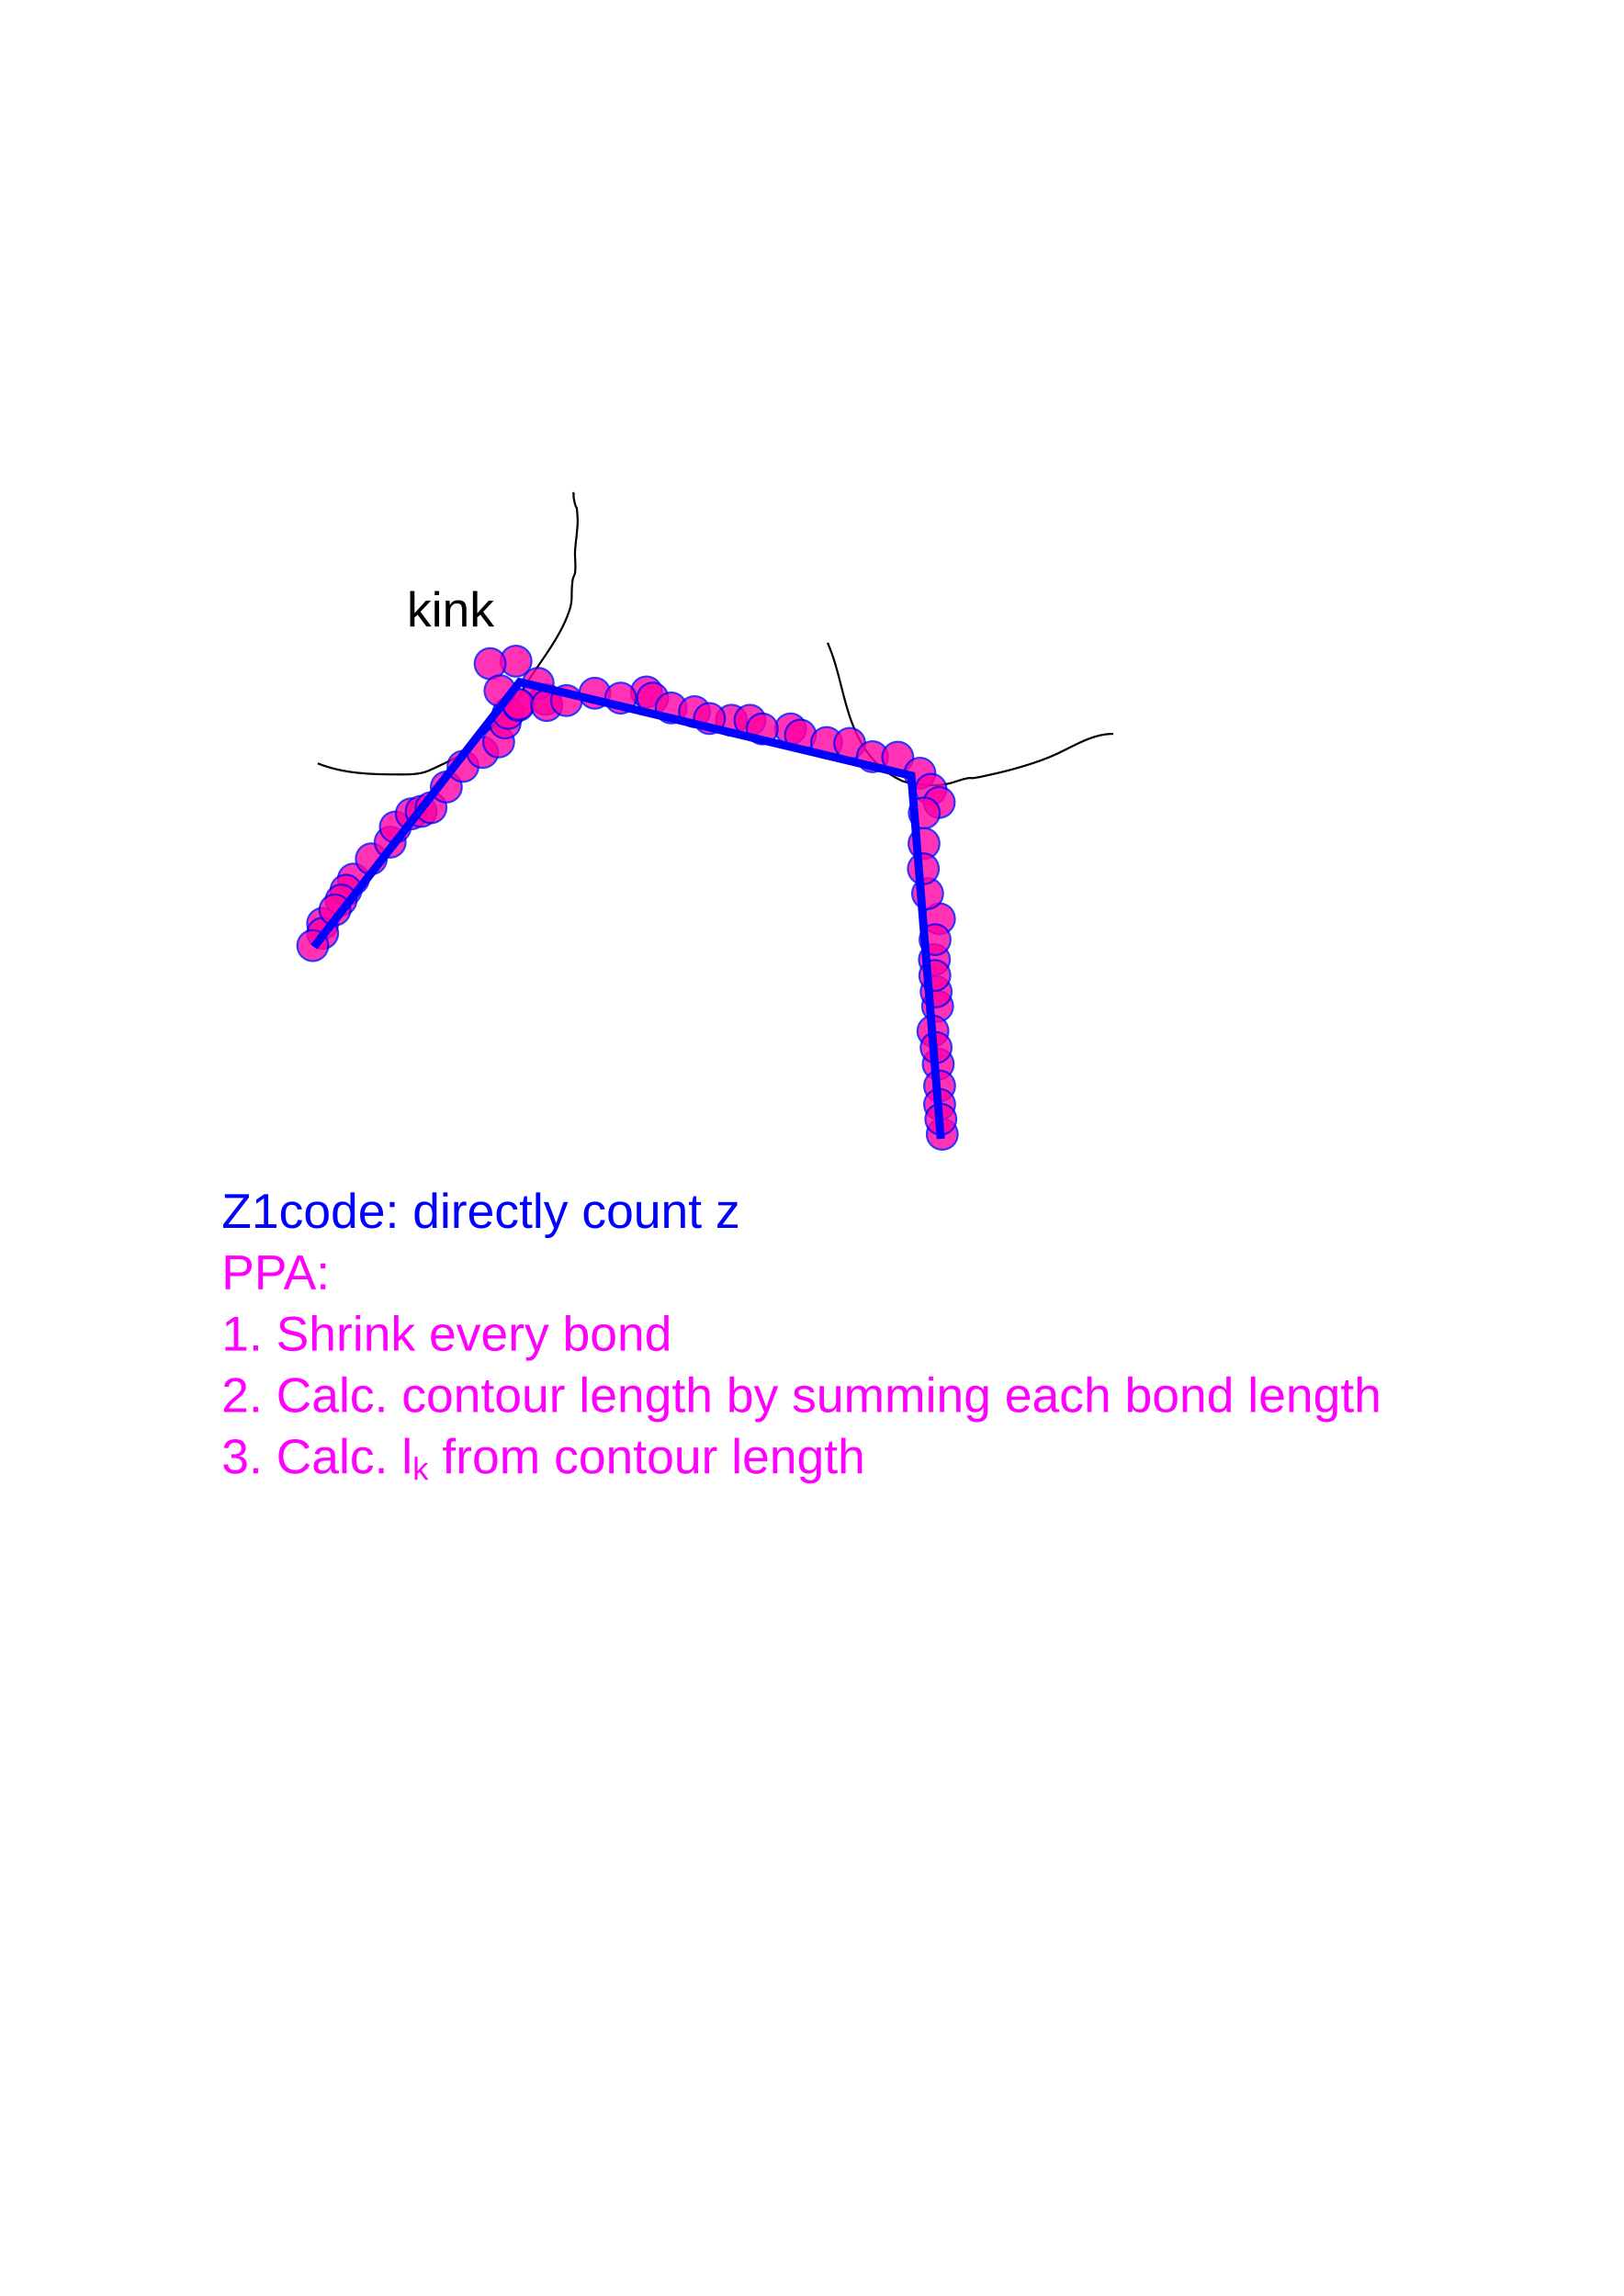
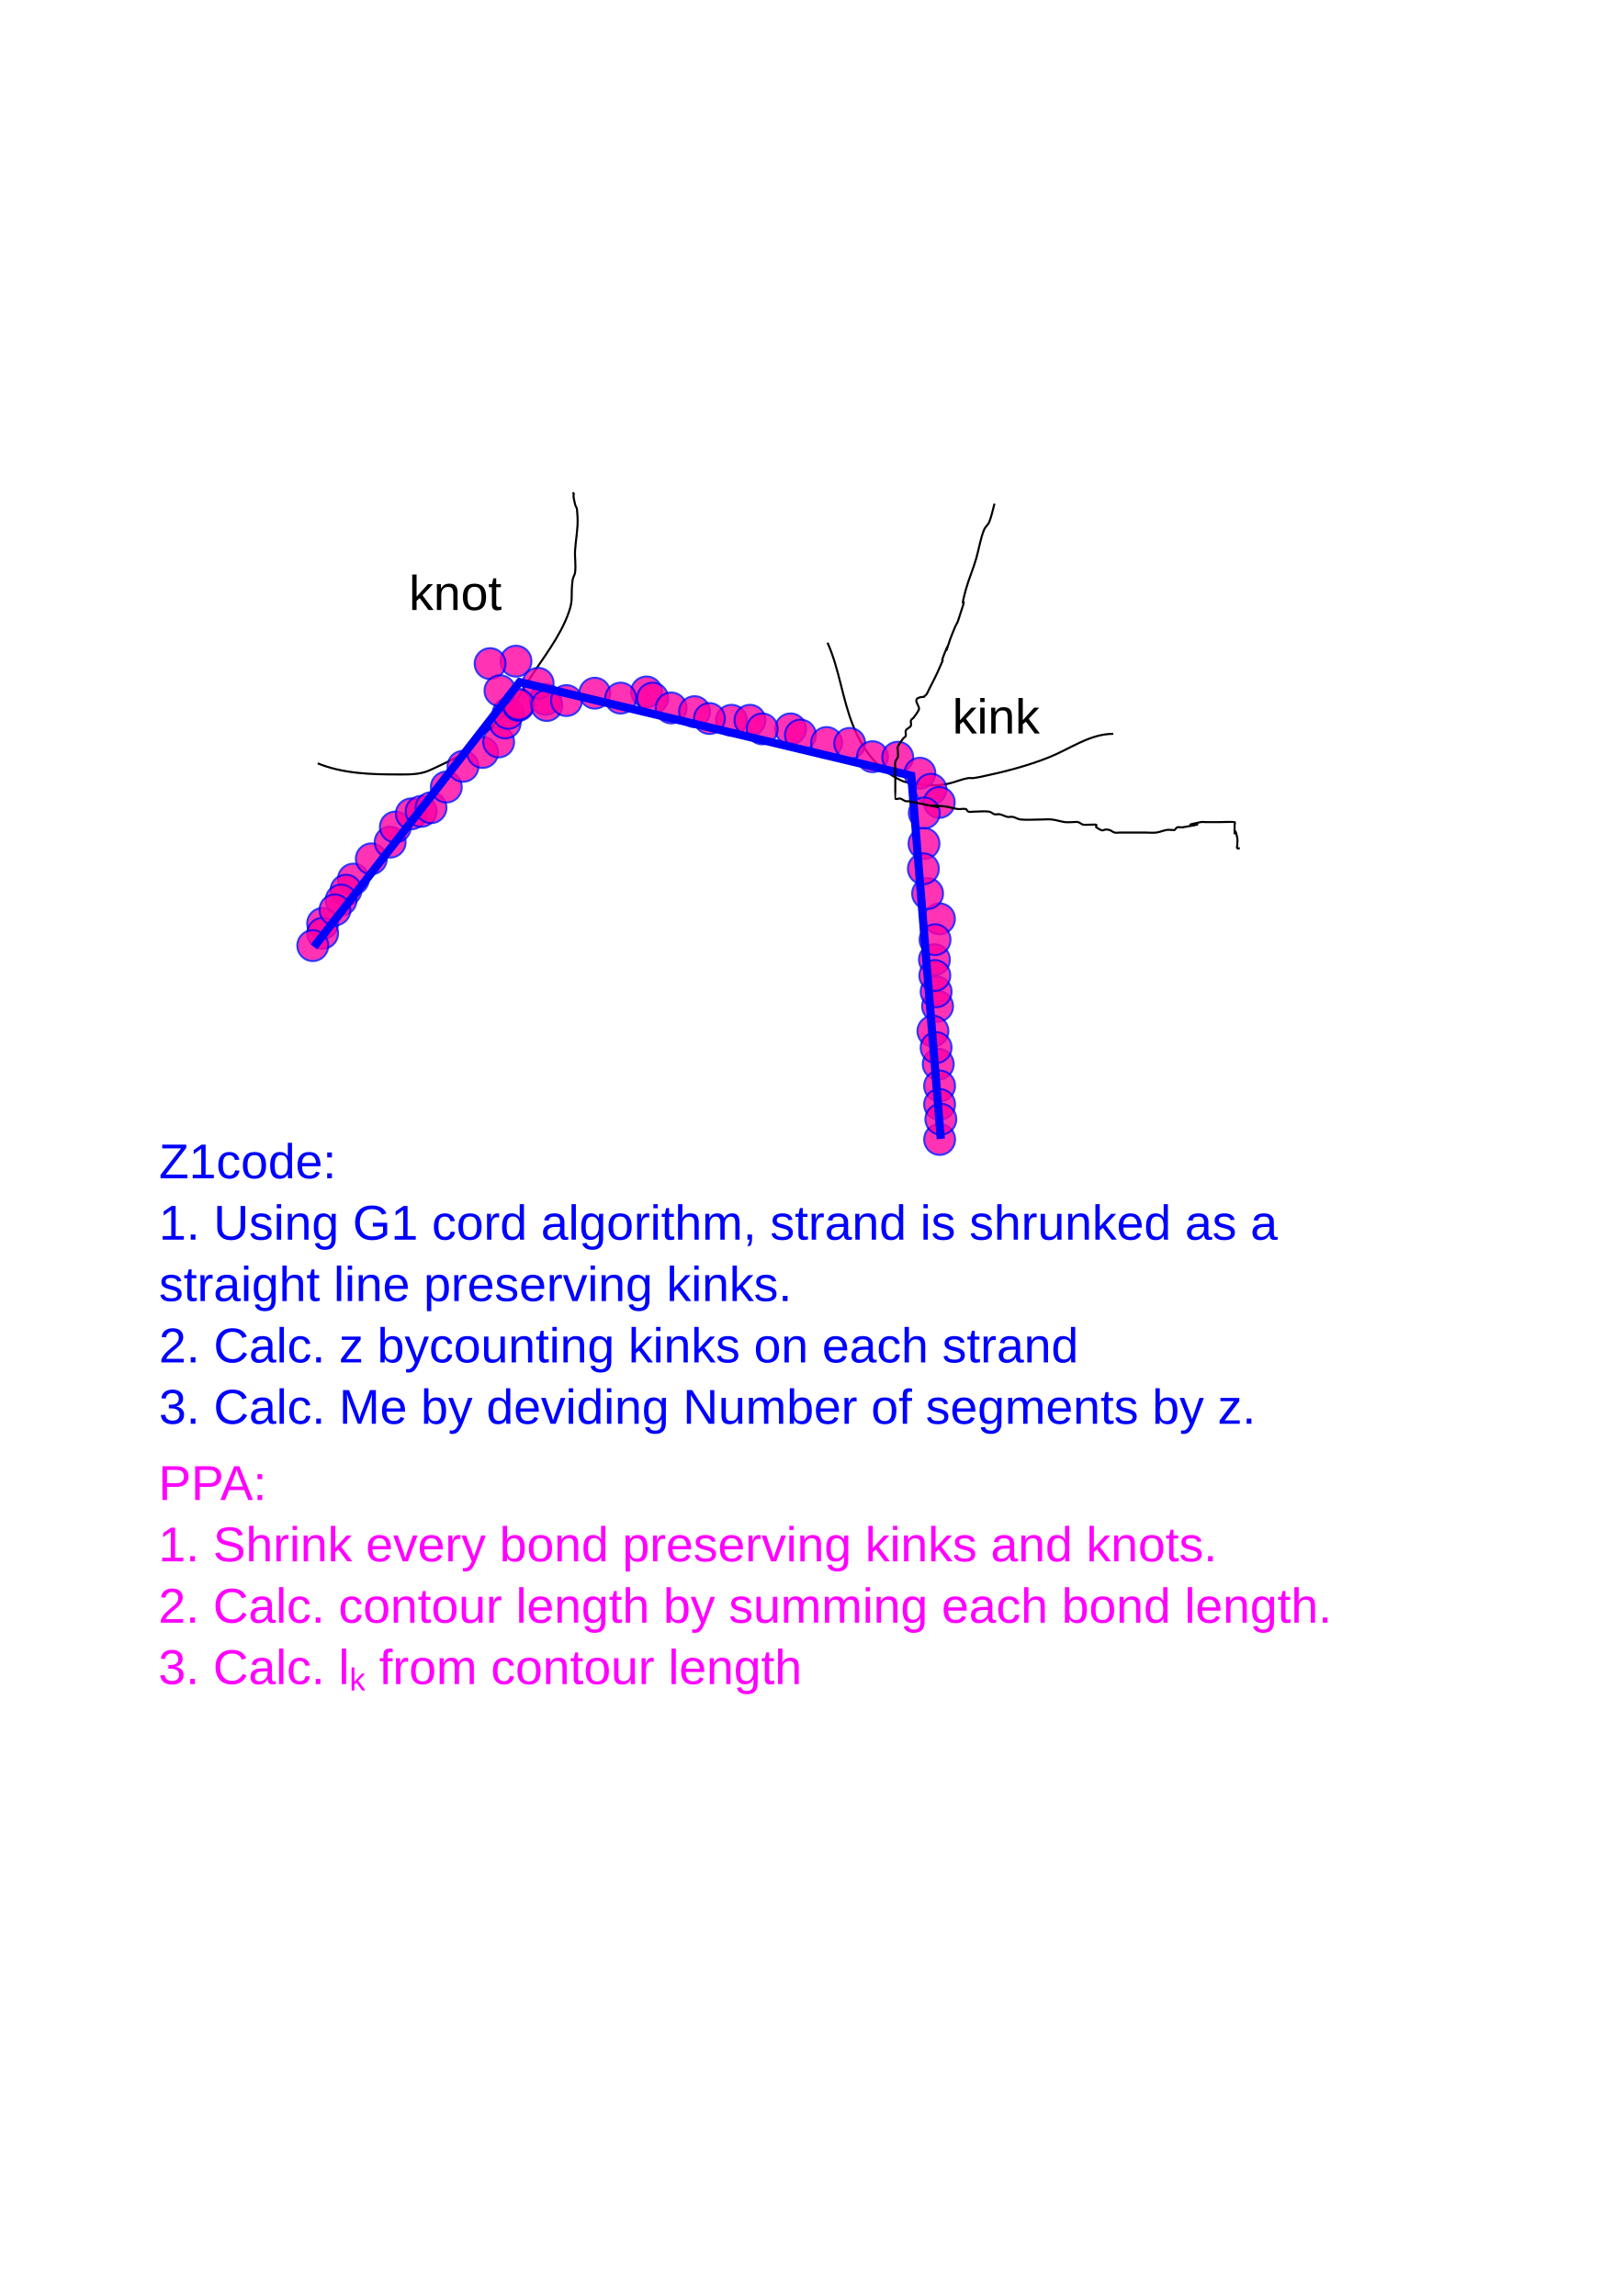
<svg xmlns="http://www.w3.org/2000/svg" width="210mm" height="297mm" viewBox="0 0 210 297" version="1.1" id="svg993">
  <defs id="defs990" />
  <g id="layer1">
    <ellipse style="opacity:0.8;fill:#ff0000;fill-opacity:0;stroke-width:0.353" id="path1076" cx="28.987" cy="125.184" rx="10.83" ry="9.078" />
    <path style="fill:none;stroke:#000000;stroke-width:0.265;stroke-linecap:butt;stroke-linejoin:miter;stroke-opacity:1;stroke-miterlimit:4;stroke-dasharray:none" d="m 41.091,98.746 c 3.277,1.33 6.86,1.433 10.352,1.433 1.312,0 2.736,0.047 3.982,-0.478 0.619,-0.261 3.828,-1.756 4.459,-2.23 0.661,-0.496 1.142,-1.195 1.752,-1.752 1.501,-1.371 3.126,-2.586 4.459,-4.141 0.885,-1.033 1.507,-2.36 2.23,-3.504 1.848,-2.926 4.108,-5.62 5.256,-8.919 0.594,-1.707 0.2,-1.921 0.478,-4.141 0.042,-0.333 0.274,-0.623 0.319,-0.956 0.126,-0.947 -0.06,-1.913 0,-2.867 0.092,-1.466 0.397,-2.808 0.319,-4.3 -0.11,-2.089 -0.13,-0.473 -0.478,-2.389 -0.158,-0.87 0.206,-0.431 -0.159,-0.796" id="path1311" />
    <path style="fill:none;stroke:#000000;stroke-width:0.265px;stroke-linecap:butt;stroke-linejoin:miter;stroke-opacity:1" d="m 107.028,83.138 c 1.543,3.456 1.921,7.336 3.345,10.83 1.3,3.19 3.127,5.539 6.211,7.008 0.395,0.188 0.841,0.254 1.274,0.319 1.859,0.275 3.33,0.482 5.097,0 0.746,-0.203 1.469,-0.499 2.23,-0.637 0.209,-0.038 0.425,0 0.637,0 0.319,-0.053 0.639,-0.093 0.956,-0.159 3.007,-0.627 6.059,-1.404 8.919,-2.548 2.697,-1.079 5.257,-3.026 8.282,-3.026" id="path1426" />
    <circle style="opacity:0.8;fill:#ff00a1;fill-opacity:1;stroke:#0000ff;stroke-width:0.265;stroke-miterlimit:4;stroke-dasharray:none;stroke-opacity:1" id="path2224-59" cx="45.71" cy="113.717" r="1.991" />
    <circle style="opacity:0.8;fill:#ff00a1;fill-opacity:1;stroke:#0000ff;stroke-width:0.265;stroke-miterlimit:4;stroke-dasharray:none;stroke-opacity:1" id="path2224-73" cx="48.025" cy="111.095" r="1.991" />
    <circle style="opacity:0.8;fill:#ff00a1;fill-opacity:1;stroke:#0000ff;stroke-width:0.265;stroke-miterlimit:4;stroke-dasharray:none;stroke-opacity:1" id="path2224-56" cx="50.461" cy="108.939" r="1.991" />
    <circle style="opacity:0.8;fill:#ff00a1;fill-opacity:1;stroke:#0000ff;stroke-width:0.265;stroke-miterlimit:4;stroke-dasharray:none;stroke-opacity:1" id="path2224-1" cx="51.133" cy="106.981" r="1.991" />
    <circle style="opacity:0.8;fill:#ff00a1;fill-opacity:1;stroke:#0000ff;stroke-width:0.265;stroke-miterlimit:4;stroke-dasharray:none;stroke-opacity:1" id="path2224-55" cx="53.195" cy="105.276" r="1.991" />
    <circle style="opacity:0.8;fill:#ff00a1;fill-opacity:1;stroke:#0000ff;stroke-width:0.265;stroke-miterlimit:4;stroke-dasharray:none;stroke-opacity:1" id="path2224-30" cx="54.47" cy="104.957" r="1.991" />
    <circle style="opacity:0.8;fill:#ff00a1;fill-opacity:1;stroke:#0000ff;stroke-width:0.265;stroke-miterlimit:4;stroke-dasharray:none;stroke-opacity:1" id="path2224-47" cx="55.744" cy="104.48" r="1.991" />
    <circle style="opacity:0.8;fill:#ff00a1;fill-opacity:1;stroke:#0000ff;stroke-width:0.265;stroke-miterlimit:4;stroke-dasharray:none;stroke-opacity:1" id="path2224-462" cx="57.725" cy="101.807" r="1.991" />
    <circle style="opacity:0.8;fill:#ff00a1;fill-opacity:1;stroke:#0000ff;stroke-width:0.265;stroke-miterlimit:4;stroke-dasharray:none;stroke-opacity:1" id="path2224-53" cx="59.881" cy="99.131" r="1.991" />
    <circle style="opacity:0.8;fill:#ff00a1;fill-opacity:1;stroke:#0000ff;stroke-width:0.265;stroke-miterlimit:4;stroke-dasharray:none;stroke-opacity:1" id="path2224-428" cx="62.421" cy="97.336" r="1.991" />
    <circle style="opacity:0.8;fill:#ff00a1;fill-opacity:1;stroke:#0000ff;stroke-width:0.265;stroke-miterlimit:4;stroke-dasharray:none;stroke-opacity:1" id="path2224-97" cx="64.492" cy="95.976" r="1.991" />
    <circle style="opacity:0.8;fill:#ff00a1;fill-opacity:1;stroke:#0000ff;stroke-width:0.265;stroke-miterlimit:4;stroke-dasharray:none;stroke-opacity:1" id="path2224-568" cx="65.331" cy="93.521" r="1.991" />
    <circle style="opacity:0.8;fill:#ff00a1;fill-opacity:1;stroke:#0000ff;stroke-width:0.265;stroke-miterlimit:4;stroke-dasharray:none;stroke-opacity:1" id="path2224-23" cx="65.719" cy="92.282" r="1.991" />
    <circle style="opacity:0.8;fill:#ff00a1;fill-opacity:1;stroke:#0000ff;stroke-width:0.265;stroke-miterlimit:4;stroke-dasharray:none;stroke-opacity:1" id="path2224-17" cx="67.04" cy="91.253" r="1.991" />
    <circle style="opacity:0.8;fill:#ff00a1;fill-opacity:1;stroke:#0000ff;stroke-width:0.265;stroke-miterlimit:4;stroke-dasharray:none;stroke-opacity:1" id="path2224-31" cx="70.556" cy="90.464" r="1.991" />
    <circle style="opacity:0.8;fill:#ff00a1;fill-opacity:1;stroke:#0000ff;stroke-width:0.265;stroke-miterlimit:4;stroke-dasharray:none;stroke-opacity:1" id="path2224-466" cx="69.6" cy="88.394" r="1.991" />
    <circle style="opacity:0.8;fill:#ff00a1;fill-opacity:1;stroke:#0000ff;stroke-width:0.265;stroke-miterlimit:4;stroke-dasharray:none;stroke-opacity:1" id="path2224-65" cx="66.733" cy="85.527" r="1.991" />
    <circle style="opacity:0.8;fill:#ff00a1;fill-opacity:1;stroke:#0000ff;stroke-width:0.265;stroke-miterlimit:4;stroke-dasharray:none;stroke-opacity:1" id="path2224-16" cx="63.389" cy="85.845" r="1.991" />
    <circle style="opacity:0.8;fill:#ff00a1;fill-opacity:1;stroke:#0000ff;stroke-width:0.265;stroke-miterlimit:4;stroke-dasharray:none;stroke-opacity:1" id="path2224-84" cx="64.663" cy="89.349" r="1.991" />
    <circle style="opacity:0.8;fill:#ff00a1;fill-opacity:1;stroke:#0000ff;stroke-width:0.265;stroke-miterlimit:4;stroke-dasharray:none;stroke-opacity:1" id="path2224-87" cx="67.052" cy="91.101" r="1.991" />
    <circle style="opacity:0.8;fill:#ff00a1;fill-opacity:1;stroke:#0000ff;stroke-width:0.265;stroke-miterlimit:4;stroke-dasharray:none;stroke-opacity:1" id="path2224-32" cx="70.715" cy="91.26" r="1.991" />
    <circle style="opacity:0.8;fill:#ff00a1;fill-opacity:1;stroke:#0000ff;stroke-width:0.265;stroke-miterlimit:4;stroke-dasharray:none;stroke-opacity:1" id="path2224-85" cx="73.263" cy="90.623" r="1.991" />
    <circle style="opacity:0.8;fill:#ff00a1;fill-opacity:1;stroke:#0000ff;stroke-width:0.265;stroke-miterlimit:4;stroke-dasharray:none;stroke-opacity:1" id="path2224-256" cx="76.926" cy="89.668" r="1.991" />
    <circle style="opacity:0.8;fill:#ff00a1;fill-opacity:1;stroke:#0000ff;stroke-width:0.265;stroke-miterlimit:4;stroke-dasharray:none;stroke-opacity:1" id="path2224-70" cx="83.616" cy="89.508" r="1.991" />
    <circle style="opacity:0.8;fill:#ff00a1;fill-opacity:1;stroke:#0000ff;stroke-width:0.265;stroke-miterlimit:4;stroke-dasharray:none;stroke-opacity:1" id="path2224-421" cx="84.412" cy="90.305" r="1.991" />
    <circle style="opacity:0.8;fill:#ff00a1;fill-opacity:1;stroke:#0000ff;stroke-width:0.265;stroke-miterlimit:4;stroke-dasharray:none;stroke-opacity:1" id="path2224-33" cx="86.801" cy="91.579" r="1.991" />
    <circle style="opacity:0.8;fill:#ff00a1;fill-opacity:1;stroke:#0000ff;stroke-width:0.265;stroke-miterlimit:4;stroke-dasharray:none;stroke-opacity:1" id="path2224-57" cx="80.271" cy="90.305" r="1.991" />
    <circle style="opacity:0.8;fill:#ff00a1;fill-opacity:1;stroke:#0000ff;stroke-width:0.265;stroke-miterlimit:4;stroke-dasharray:none;stroke-opacity:1" id="path2224-95" cx="89.827" cy="92.057" r="1.991" />
    <circle style="opacity:0.8;fill:#ff00a1;fill-opacity:1;stroke:#0000ff;stroke-width:0.265;stroke-miterlimit:4;stroke-dasharray:none;stroke-opacity:1" id="path2224-75" cx="94.605" cy="93.172" r="1.991" />
    <circle style="opacity:0.8;fill:#ff00a1;fill-opacity:1;stroke:#0000ff;stroke-width:0.265;stroke-miterlimit:4;stroke-dasharray:none;stroke-opacity:1" id="path2224-71" cx="96.994" cy="93.172" r="1.991" />
    <circle style="opacity:0.8;fill:#ff00a1;fill-opacity:1;stroke:#0000ff;stroke-width:0.265;stroke-miterlimit:4;stroke-dasharray:none;stroke-opacity:1" id="path2224-68" cx="102.25" cy="94.286" r="1.991" />
    <circle style="opacity:0.8;fill:#ff00a1;fill-opacity:1;stroke:#0000ff;stroke-width:0.265;stroke-miterlimit:4;stroke-dasharray:none;stroke-opacity:1" id="path2224-43" cx="103.524" cy="95.083" r="1.991" />
    <circle style="opacity:0.8;fill:#ff00a1;fill-opacity:1;stroke:#0000ff;stroke-width:0.265;stroke-miterlimit:4;stroke-dasharray:none;stroke-opacity:1" id="path2224-855" cx="98.587" cy="94.286" r="1.991" />
    <circle style="opacity:0.8;fill:#ff00a1;fill-opacity:1;stroke:#0000ff;stroke-width:0.265;stroke-miterlimit:4;stroke-dasharray:none;stroke-opacity:1" id="path2224-14" cx="106.911" cy="96.05" r="1.991" />
    <circle style="opacity:0.8;fill:#ff00a1;fill-opacity:1;stroke:#0000ff;stroke-width:0.265;stroke-miterlimit:4;stroke-dasharray:none;stroke-opacity:1" id="path2224-29" cx="109.895" cy="96.163" r="1.991" />
    <circle style="opacity:0.8;fill:#ff00a1;fill-opacity:1;stroke:#0000ff;stroke-width:0.265;stroke-miterlimit:4;stroke-dasharray:none;stroke-opacity:1" id="path2224-69" cx="112.843" cy="97.884" r="1.991" />
    <circle style="opacity:0.8;fill:#ff00a1;fill-opacity:1;stroke:#0000ff;stroke-width:0.265;stroke-miterlimit:4;stroke-dasharray:none;stroke-opacity:1" id="path2224-28" cx="116.106" cy="97.95" r="1.991" />
    <circle style="opacity:0.8;fill:#ff00a1;fill-opacity:1;stroke:#0000ff;stroke-width:0.265;stroke-miterlimit:4;stroke-dasharray:none;stroke-opacity:1" id="path2224-570" cx="118.973" cy="100.02" r="1.991" />
    <circle style="opacity:0.8;fill:#ff00a1;fill-opacity:1;stroke:#0000ff;stroke-width:0.265;stroke-miterlimit:4;stroke-dasharray:none;stroke-opacity:1" id="path2224-239" cx="120.406" cy="102.091" r="1.991" />
    <circle style="opacity:0.8;fill:#ff00a1;fill-opacity:1;stroke:#0000ff;stroke-width:0.265;stroke-miterlimit:4;stroke-dasharray:none;stroke-opacity:1" id="path2224-253" cx="121.479" cy="103.796" r="1.991" />
    <circle style="opacity:0.8;fill:#ff00a1;fill-opacity:1;stroke:#0000ff;stroke-width:0.265;stroke-miterlimit:4;stroke-dasharray:none;stroke-opacity:1" id="path2224-07" cx="119.544" cy="105.159" r="1.991" />
    <circle style="opacity:0.8;fill:#ff00a1;fill-opacity:1;stroke:#0000ff;stroke-width:0.265;stroke-miterlimit:4;stroke-dasharray:none;stroke-opacity:1" id="path2224-91" cx="121.261" cy="130.164" r="1.991" />
-     <circle style="opacity:0.8;fill:#ff00a1;fill-opacity:1;stroke:#0000ff;stroke-width:0.265;stroke-miterlimit:4;stroke-dasharray:none;stroke-opacity:1" id="path2224-8552" cx="121.863" cy="146.721" r="1.991" />
+     <circle style="opacity:0.8;fill:#ff00a1;fill-opacity:1;stroke:#0000ff;stroke-width:0.265;stroke-miterlimit:4;stroke-dasharray:none;stroke-opacity:1" id="path2224-8552" cx="121.526" cy="147.396" r="1.991" />
    <circle style="opacity:0.8;fill:#ff00a1;fill-opacity:1;stroke:#0000ff;stroke-width:0.265;stroke-miterlimit:4;stroke-dasharray:none;stroke-opacity:1" id="path2224-58" cx="121.502" cy="118.856" r="1.991" />
    <circle style="opacity:0.8;fill:#ff00a1;fill-opacity:1;stroke:#0000ff;stroke-width:0.265;stroke-miterlimit:4;stroke-dasharray:none;stroke-opacity:1" id="path2224-914" cx="119.505" cy="109.122" r="1.991" />
    <circle style="opacity:0.8;fill:#ff00a1;fill-opacity:1;stroke:#0000ff;stroke-width:0.265;stroke-miterlimit:4;stroke-dasharray:none;stroke-opacity:1" id="path2224-465" cx="119.971" cy="115.59" r="1.991" />
    <circle style="opacity:0.8;fill:#ff00a1;fill-opacity:1;stroke:#0000ff;stroke-width:0.265;stroke-miterlimit:4;stroke-dasharray:none;stroke-opacity:1" id="path2224-582" cx="120.853" cy="124.139" r="1.991" />
    <circle style="opacity:0.8;fill:#ff00a1;fill-opacity:1;stroke:#0000ff;stroke-width:0.265;stroke-miterlimit:4;stroke-dasharray:none;stroke-opacity:1" id="path2224-90" cx="120.935" cy="121.552" r="1.991" />
    <circle style="opacity:0.8;fill:#ff00a1;fill-opacity:1;stroke:#0000ff;stroke-width:0.265;stroke-miterlimit:4;stroke-dasharray:none;stroke-opacity:1" id="path2224-24" cx="121.075" cy="128.292" r="1.991" />
    <circle style="opacity:0.8;fill:#ff00a1;fill-opacity:1;stroke:#0000ff;stroke-width:0.265;stroke-miterlimit:4;stroke-dasharray:none;stroke-opacity:1" id="path2224-13" cx="120.904" cy="126.187" r="1.991" />
    <circle style="opacity:0.8;fill:#ff00a1;fill-opacity:1;stroke:#0000ff;stroke-width:0.265;stroke-miterlimit:4;stroke-dasharray:none;stroke-opacity:1" id="path2224-752" cx="120.659" cy="133.381" r="1.991" />
    <circle style="opacity:0.8;fill:#ff00a1;fill-opacity:1;stroke:#0000ff;stroke-width:0.265;stroke-miterlimit:4;stroke-dasharray:none;stroke-opacity:1" id="path2224-177" cx="121.346" cy="137.654" r="1.991" />
    <circle style="opacity:0.8;fill:#ff00a1;fill-opacity:1;stroke:#0000ff;stroke-width:0.265;stroke-miterlimit:4;stroke-dasharray:none;stroke-opacity:1" id="path2224-21" cx="121.071" cy="135.514" r="1.991" />
    <circle style="opacity:0.8;fill:#ff00a1;fill-opacity:1;stroke:#0000ff;stroke-width:0.265;stroke-miterlimit:4;stroke-dasharray:none;stroke-opacity:1" id="path2224-237" cx="121.521" cy="140.474" r="1.991" />
    <circle style="opacity:0.8;fill:#ff00a1;fill-opacity:1;stroke:#0000ff;stroke-width:0.265;stroke-miterlimit:4;stroke-dasharray:none;stroke-opacity:1" id="path2224-656" cx="121.521" cy="142.863" r="1.991" />
    <circle style="opacity:0.8;fill:#ff00a1;fill-opacity:1;stroke:#0000ff;stroke-width:0.265;stroke-miterlimit:4;stroke-dasharray:none;stroke-opacity:1" id="path2224-692" cx="121.681" cy="144.774" r="1.991" />
    <circle style="opacity:0.8;fill:#ff00a1;fill-opacity:1;stroke:#0000ff;stroke-width:0.265;stroke-miterlimit:4;stroke-dasharray:none;stroke-opacity:1" id="path2224-692-3" cx="91.756" cy="92.946" r="1.991" />
    <circle style="opacity:0.8;fill:#ff00a1;fill-opacity:1;stroke:#0000ff;stroke-width:0.265;stroke-miterlimit:4;stroke-dasharray:none;stroke-opacity:1" id="path2224-692-8" cx="119.423" cy="112.385" r="1.991" />
    <circle style="opacity:0.8;fill:#ff00a1;fill-opacity:1;stroke:#0000ff;stroke-width:0.265;stroke-miterlimit:4;stroke-dasharray:none;stroke-opacity:1" id="path2224-74" cx="44.754" cy="115.151" r="1.991" />
    <circle style="opacity:0.8;fill:#ff00a1;fill-opacity:1;stroke:#0000ff;stroke-width:0.265;stroke-miterlimit:4;stroke-dasharray:none;stroke-opacity:1" id="path2224-00" cx="44.117" cy="116.425" r="1.991" />
    <circle style="opacity:0.8;fill:#ff00a1;fill-opacity:1;stroke:#0000ff;stroke-width:0.265;stroke-miterlimit:4;stroke-dasharray:none;stroke-opacity:1" id="path2224-77" cx="41.728" cy="119.451" r="1.991" />
    <circle style="opacity:0.8;fill:#ff00a1;fill-opacity:1;stroke:#0000ff;stroke-width:0.265;stroke-miterlimit:4;stroke-dasharray:none;stroke-opacity:1" id="path2224-26" cx="41.728" cy="120.725" r="1.991" />
    <circle style="opacity:0.8;fill:#ff00a1;fill-opacity:1;stroke:#0000ff;stroke-width:0.265;stroke-miterlimit:4;stroke-dasharray:none;stroke-opacity:1" id="path2224-425" cx="43.321" cy="117.699" r="1.991" />
    <circle style="opacity:0.8;fill:#ff00a1;fill-opacity:1;stroke:#0000ff;stroke-width:0.265;stroke-miterlimit:4;stroke-dasharray:none;stroke-opacity:1" id="path2224-99" cx="40.454" cy="122.318" r="1.991" />
    <path style="fill:none;stroke:#0000ff;stroke-width:1.058;stroke-linecap:butt;stroke-linejoin:miter;stroke-opacity:1;stroke-miterlimit:4;stroke-dasharray:none" d="m 40.613,122.477 26.598,-34.243 50.647,12.104 3.822,46.984" id="path1541" />
-     <text xml:space="preserve" style="font-size:6.35px;line-height:1.25;font-family:Arial;-inkscape-font-specification:Arial;fill:#ff00ff;stroke-width:0.265" x="28.66" y="158.837" id="text8504">
-       <tspan id="tspan8502" style="fill:#0000ff;stroke-width:0.265" x="28.66" y="158.837">Z1code: directly count z</tspan>
-       <tspan style="fill:#ff00ff;stroke-width:0.265" x="28.66" y="166.774" id="tspan12910">PPA: </tspan>
-       <tspan style="fill:#ff00ff;stroke-width:0.265" x="28.66" y="174.712" id="tspan37464">1. Shrink every bond </tspan>
-       <tspan style="fill:#ff00ff;stroke-width:0.265" x="28.66" y="182.649" id="tspan63858">2. Calc. contour length by summing each bond length</tspan>
-       <tspan style="fill:#ff00ff;stroke-width:0.265" x="28.66" y="190.587" id="tspan22414">3. Calc. l<tspan style="font-size:65%;baseline-shift:sub" id="tspan68168">k</tspan> from contour length </tspan>
+     <text xml:space="preserve" style="font-size:6.35px;line-height:1.25;font-family:Arial;-inkscape-font-specification:Arial;fill:#ff00ff;stroke-width:0.265" x="20.558" y="152.422" id="text8504">
+       <tspan id="tspan8502" style="fill:#0000ff;stroke-width:0.265" x="20.558" y="152.422">Z1code: </tspan>
+       <tspan style="fill:#0000ff;stroke-width:0.265" x="20.558" y="160.36" id="tspan883">1. Using G1 cord algorithm, strand is shrunked as a</tspan>
+       <tspan style="fill:#0000ff;stroke-width:0.265" x="20.558" y="168.297" id="tspan887">straight line preserving kinks.</tspan>
+       <tspan style="fill:#0000ff;stroke-width:0.265" x="20.558" y="176.235" id="tspan885">2. Calc. z bycounting kinks on each strand</tspan>
+       <tspan style="fill:#0000ff;stroke-width:0.265" x="20.558" y="184.172" id="tspan889">3. Calc. Me by deviding Number of segments by z.</tspan>
+       <tspan style="fill:#ff00ff;stroke-width:0.265" x="20.558" y="192.11" id="tspan22414" />
    </text>
-     <text xml:space="preserve" style="font-size:6.35px;line-height:1.25;font-family:Arial;-inkscape-font-specification:Arial;stroke-width:0.265" x="52.624" y="81.044" id="text60862">
-       <tspan id="tspan60860" style="stroke-width:0.265" x="52.624" y="81.044">kink</tspan>
+     <text xml:space="preserve" style="font-size:6.35px;line-height:1.25;font-family:Arial;-inkscape-font-specification:Arial;fill:#ff00ff;stroke-width:0.265" x="20.494" y="194.03" id="text8504-6">
+       <tspan style="fill:#ff00ff;stroke-width:0.265" x="20.494" y="194.03" id="tspan12910-6">PPA: </tspan>
+       <tspan style="fill:#ff00ff;stroke-width:0.265" x="20.494" y="201.968" id="tspan37464-4">1. Shrink every bond preserving kinks and knots.</tspan>
+       <tspan style="fill:#ff00ff;stroke-width:0.265" x="20.494" y="209.905" id="tspan63858-6">2. Calc. contour length by summing each bond length.</tspan>
+       <tspan style="fill:#ff00ff;stroke-width:0.265" x="20.494" y="217.843" id="tspan22414-4">3. Calc. l<tspan style="font-size:65%;baseline-shift:sub" id="tspan68168-7">k</tspan> from contour length </tspan>
    </text>
+     <text xml:space="preserve" style="font-size:6.35px;line-height:1.25;font-family:Arial;-inkscape-font-specification:Arial;stroke-width:0.265" x="123.18" y="94.885" id="text60862">
+       <tspan id="tspan60860" style="stroke-width:0.265" x="123.18" y="94.885">kink</tspan>
+     </text>
+     <text xml:space="preserve" style="font-size:6.35px;line-height:1.25;font-family:Arial;-inkscape-font-specification:Arial;stroke-width:0.265" x="52.896" y="78.905" id="text60862-3">
+       <tspan id="tspan60860-5" style="stroke-width:0.265" x="52.896" y="78.905">knot</tspan>
+     </text>
+     <path style="fill:none;stroke:#000000;stroke-width:0.265px;stroke-linecap:butt;stroke-linejoin:miter;stroke-opacity:1" d="m 128.621,65.154 c -0.225,0.788 -0.371,1.602 -0.675,2.363 -0.151,0.377 -0.524,0.636 -0.675,1.013 -0.473,1.184 -0.663,2.489 -1.013,3.713 -0.391,1.367 -0.976,2.679 -1.35,4.051 -1.057,3.877 0.618,-0.842 -1.013,4.051 -0.08,0.239 -0.238,0.444 -0.338,0.675 -0.239,0.557 -0.462,1.121 -0.675,1.688 -1.12,3.359 0.318,-0.796 -0.675,1.688 -0.937,2.343 0.489,-0.604 -1.013,2.701 -0.312,0.687 -0.675,1.35 -1.013,2.026 -0.113,0.225 -0.198,0.466 -0.338,0.675 -0.088,0.132 -0.256,0.201 -0.338,0.338 -1.937,0.115 -0.404,1.146 -0.675,1.688 -0.181,0.363 -0.432,0.688 -0.675,1.013 -0.096,0.127 -0.287,0.187 -0.338,0.338 -0.071,0.214 0.071,0.462 0,0.675 -0.101,0.302 -0.575,0.373 -0.675,0.675 -0.071,0.214 0.071,0.462 0,0.675 -0.05,0.151 -0.242,0.21 -0.338,0.338 -0.243,0.325 -0.494,0.65 -0.675,1.013 -0.108,0.216 0.091,1.079 0,1.35 -0.08,0.239 -0.277,0.431 -0.338,0.675 -0.055,0.218 0,0.45 0,0.675 0,0.225 0,0.45 0,0.675 0,0.788 0,1.575 0,2.363 0,0.082 -0.011,1.002 0,1.013 0.159,0.159 0.462,-0.071 0.675,0 0.239,0.08 0.436,0.258 0.675,0.338 0.107,0.036 0.227,-0.018 0.338,0 0.566,0.094 1.125,0.225 1.688,0.338 5.195,1.039 -1.291,-0.143 3.038,0.338 0.57,0.063 1.119,0.266 1.688,0.338 0.335,0.042 0.685,-0.082 1.013,0 0.154,0.039 0.187,0.287 0.338,0.338 0.214,0.071 0.45,0 0.675,0 0.675,0 1.357,-0.096 2.026,0 0.249,0.036 0.431,0.277 0.675,0.338 0.218,0.055 0.454,-0.044 0.675,0 0.349,0.07 0.664,0.268 1.013,0.338 0.221,0.044 0.454,-0.044 0.675,0 0.349,0.07 0.658,0.305 1.013,0.338 0.897,0.082 1.8,0 2.701,0 0.45,0 0.903,-0.05 1.35,0 0.57,0.063 1.119,0.266 1.688,0.338 0.335,0.042 0.675,0 1.013,0 0.225,0 0.457,-0.055 0.675,0 0.244,0.061 0.431,0.277 0.675,0.338 0.188,0.047 1.63,-0.058 1.688,0 0.08,0.08 -0.094,0.275 0,0.338 1.223,0.816 0.659,0.08 1.688,0.338 0.244,0.061 0.431,0.277 0.675,0.338 0.218,0.055 0.45,0 0.675,0 0.338,0 0.675,0 1.013,0 0.788,0 1.575,0 2.363,0 0.45,0 0.904,0.056 1.35,0 0.46,-0.058 0.893,-0.261 1.35,-0.338 0.222,-0.037 0.45,0 0.675,0 0.113,0 0.237,0.05 0.338,0 0.142,-0.071 0.187,-0.287 0.338,-0.338 0.213,-0.071 0.453,0.037 0.675,0 5.034,-0.839 -1.65,0.128 2.363,-0.675 0.221,-0.044 0.45,0 0.675,0 0.563,0 1.125,0 1.688,0 0.209,0 1.92,-0.053 2.026,0 0.101,0.05 0,0.225 0,0.338 0,0.113 0,0.225 0,0.338 0,2.103 -0.101,-0.841 0.338,1.35 0.066,0.331 0,0.675 0,1.013 0,0.113 -0.08,0.258 0,0.338 0.08,0.08 0.225,0 0.338,0" id="path802" />
  </g>
</svg>
